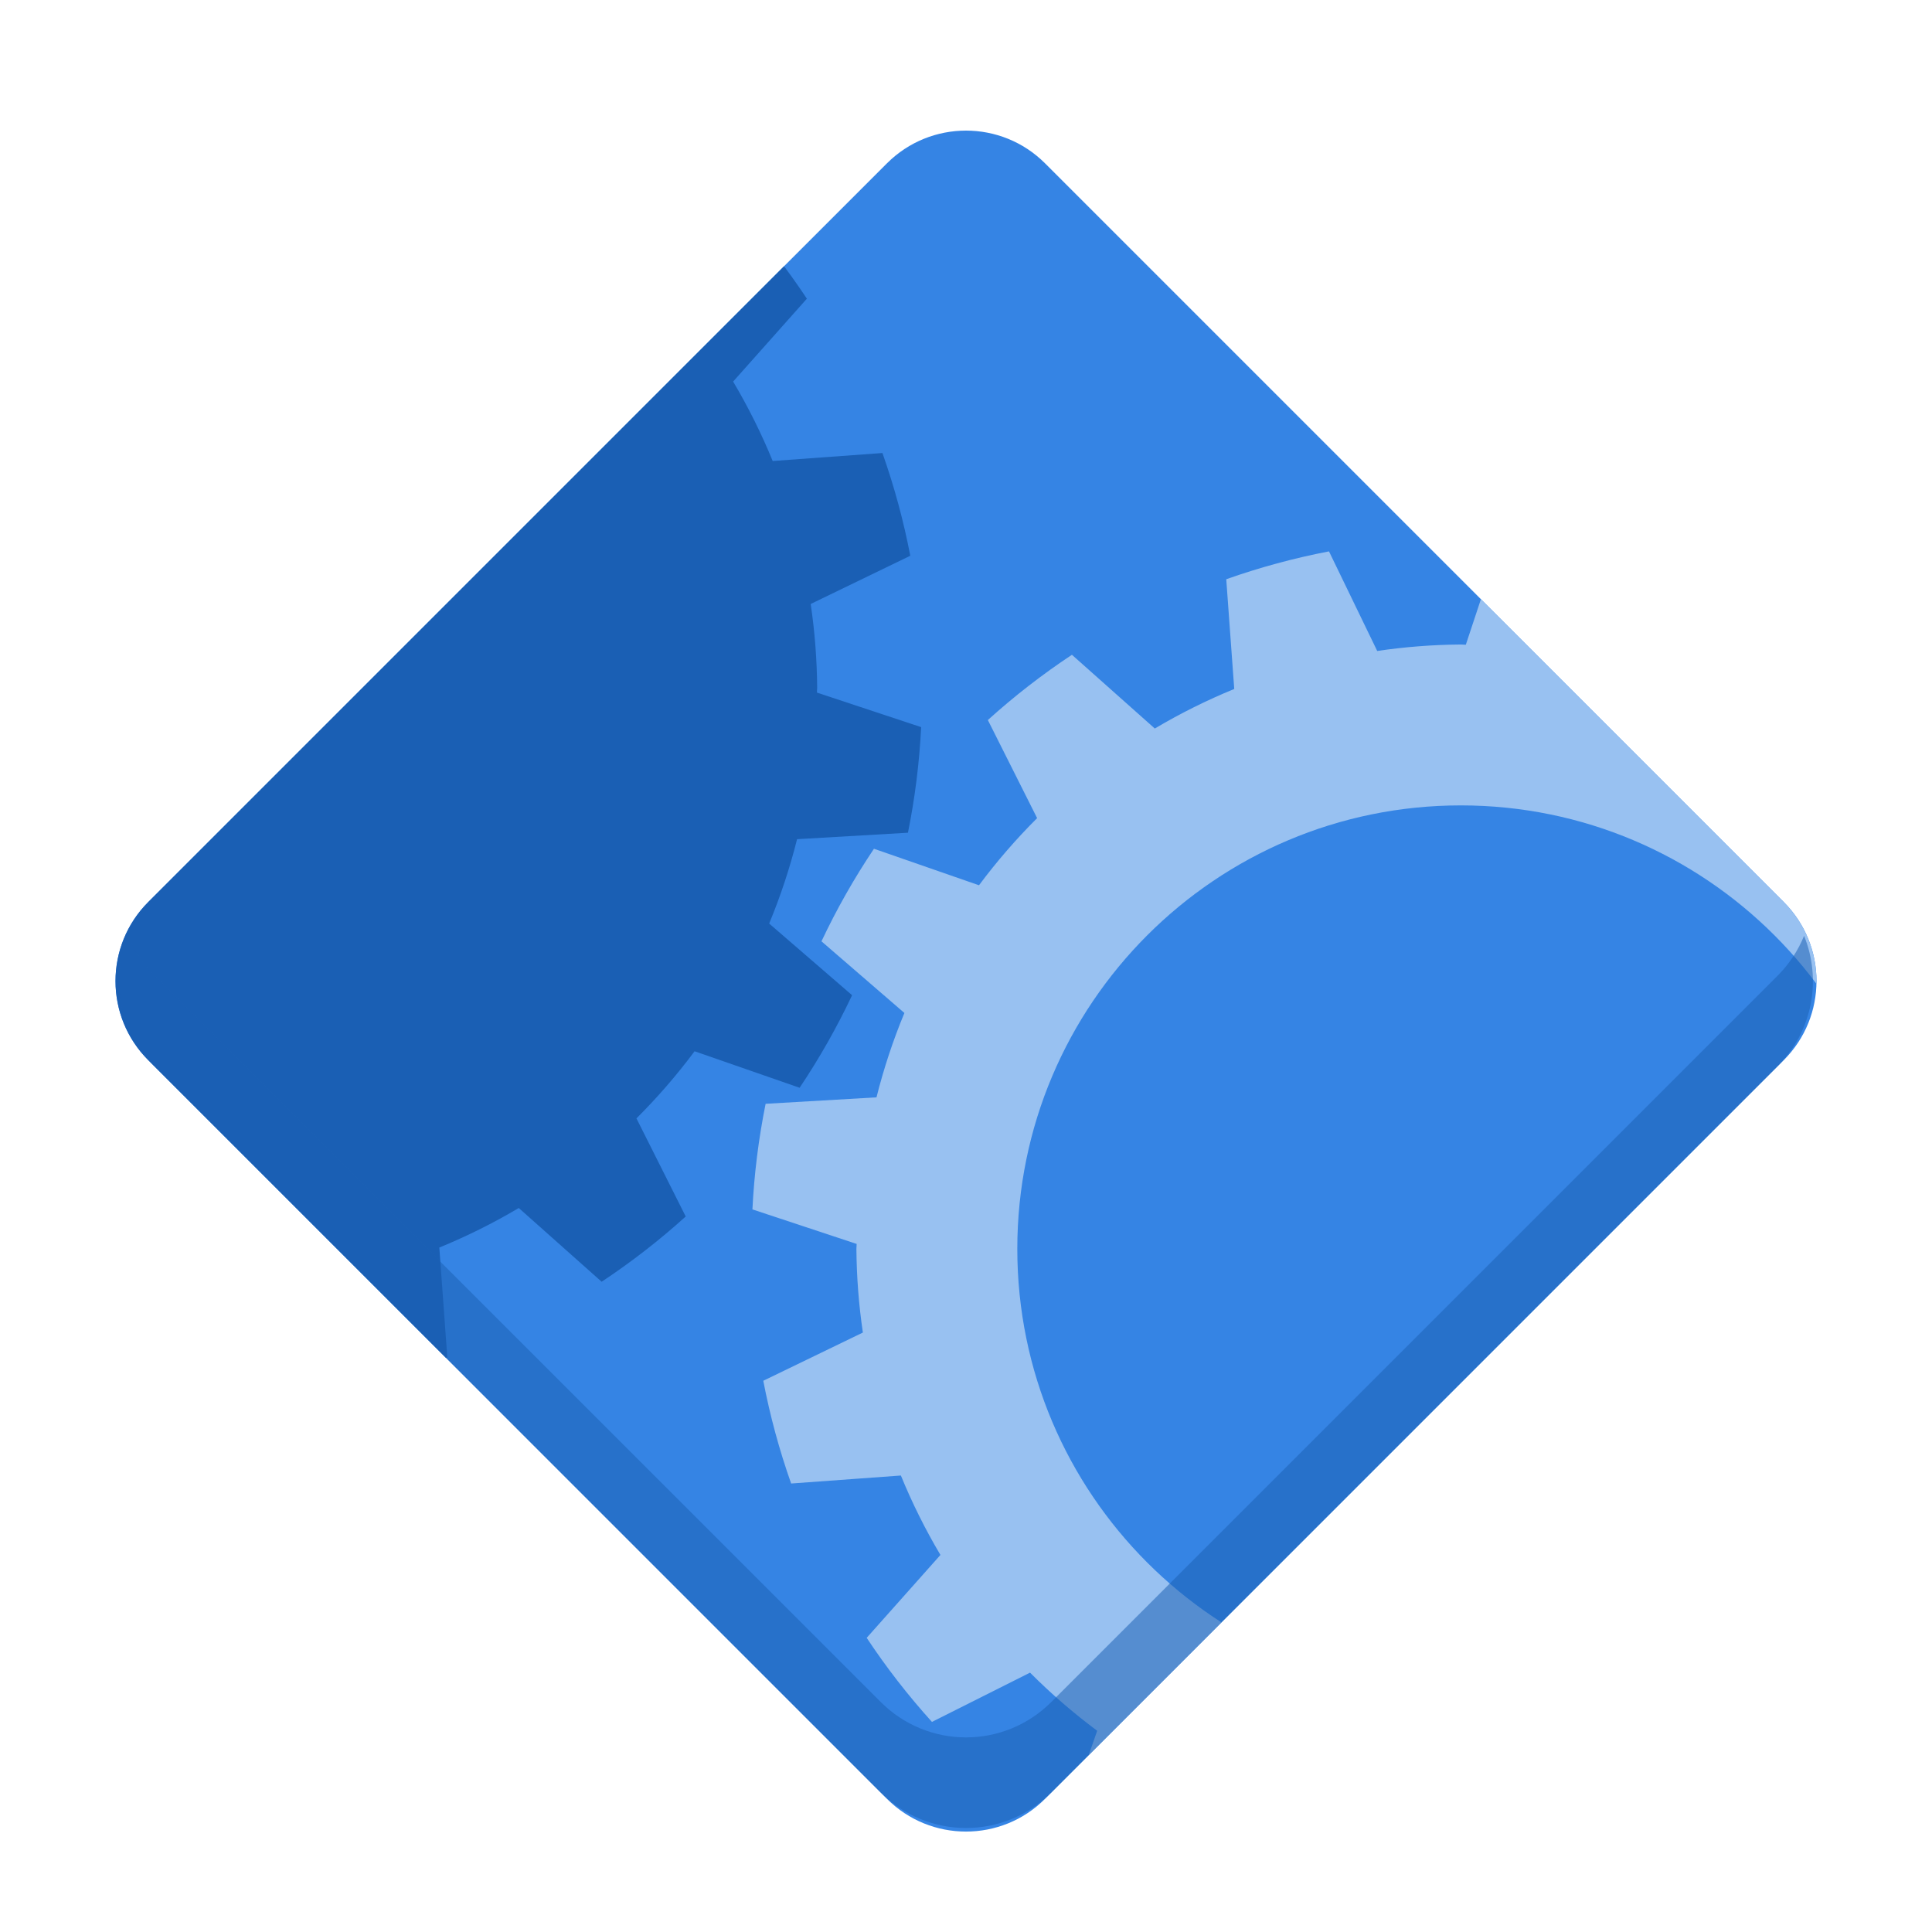
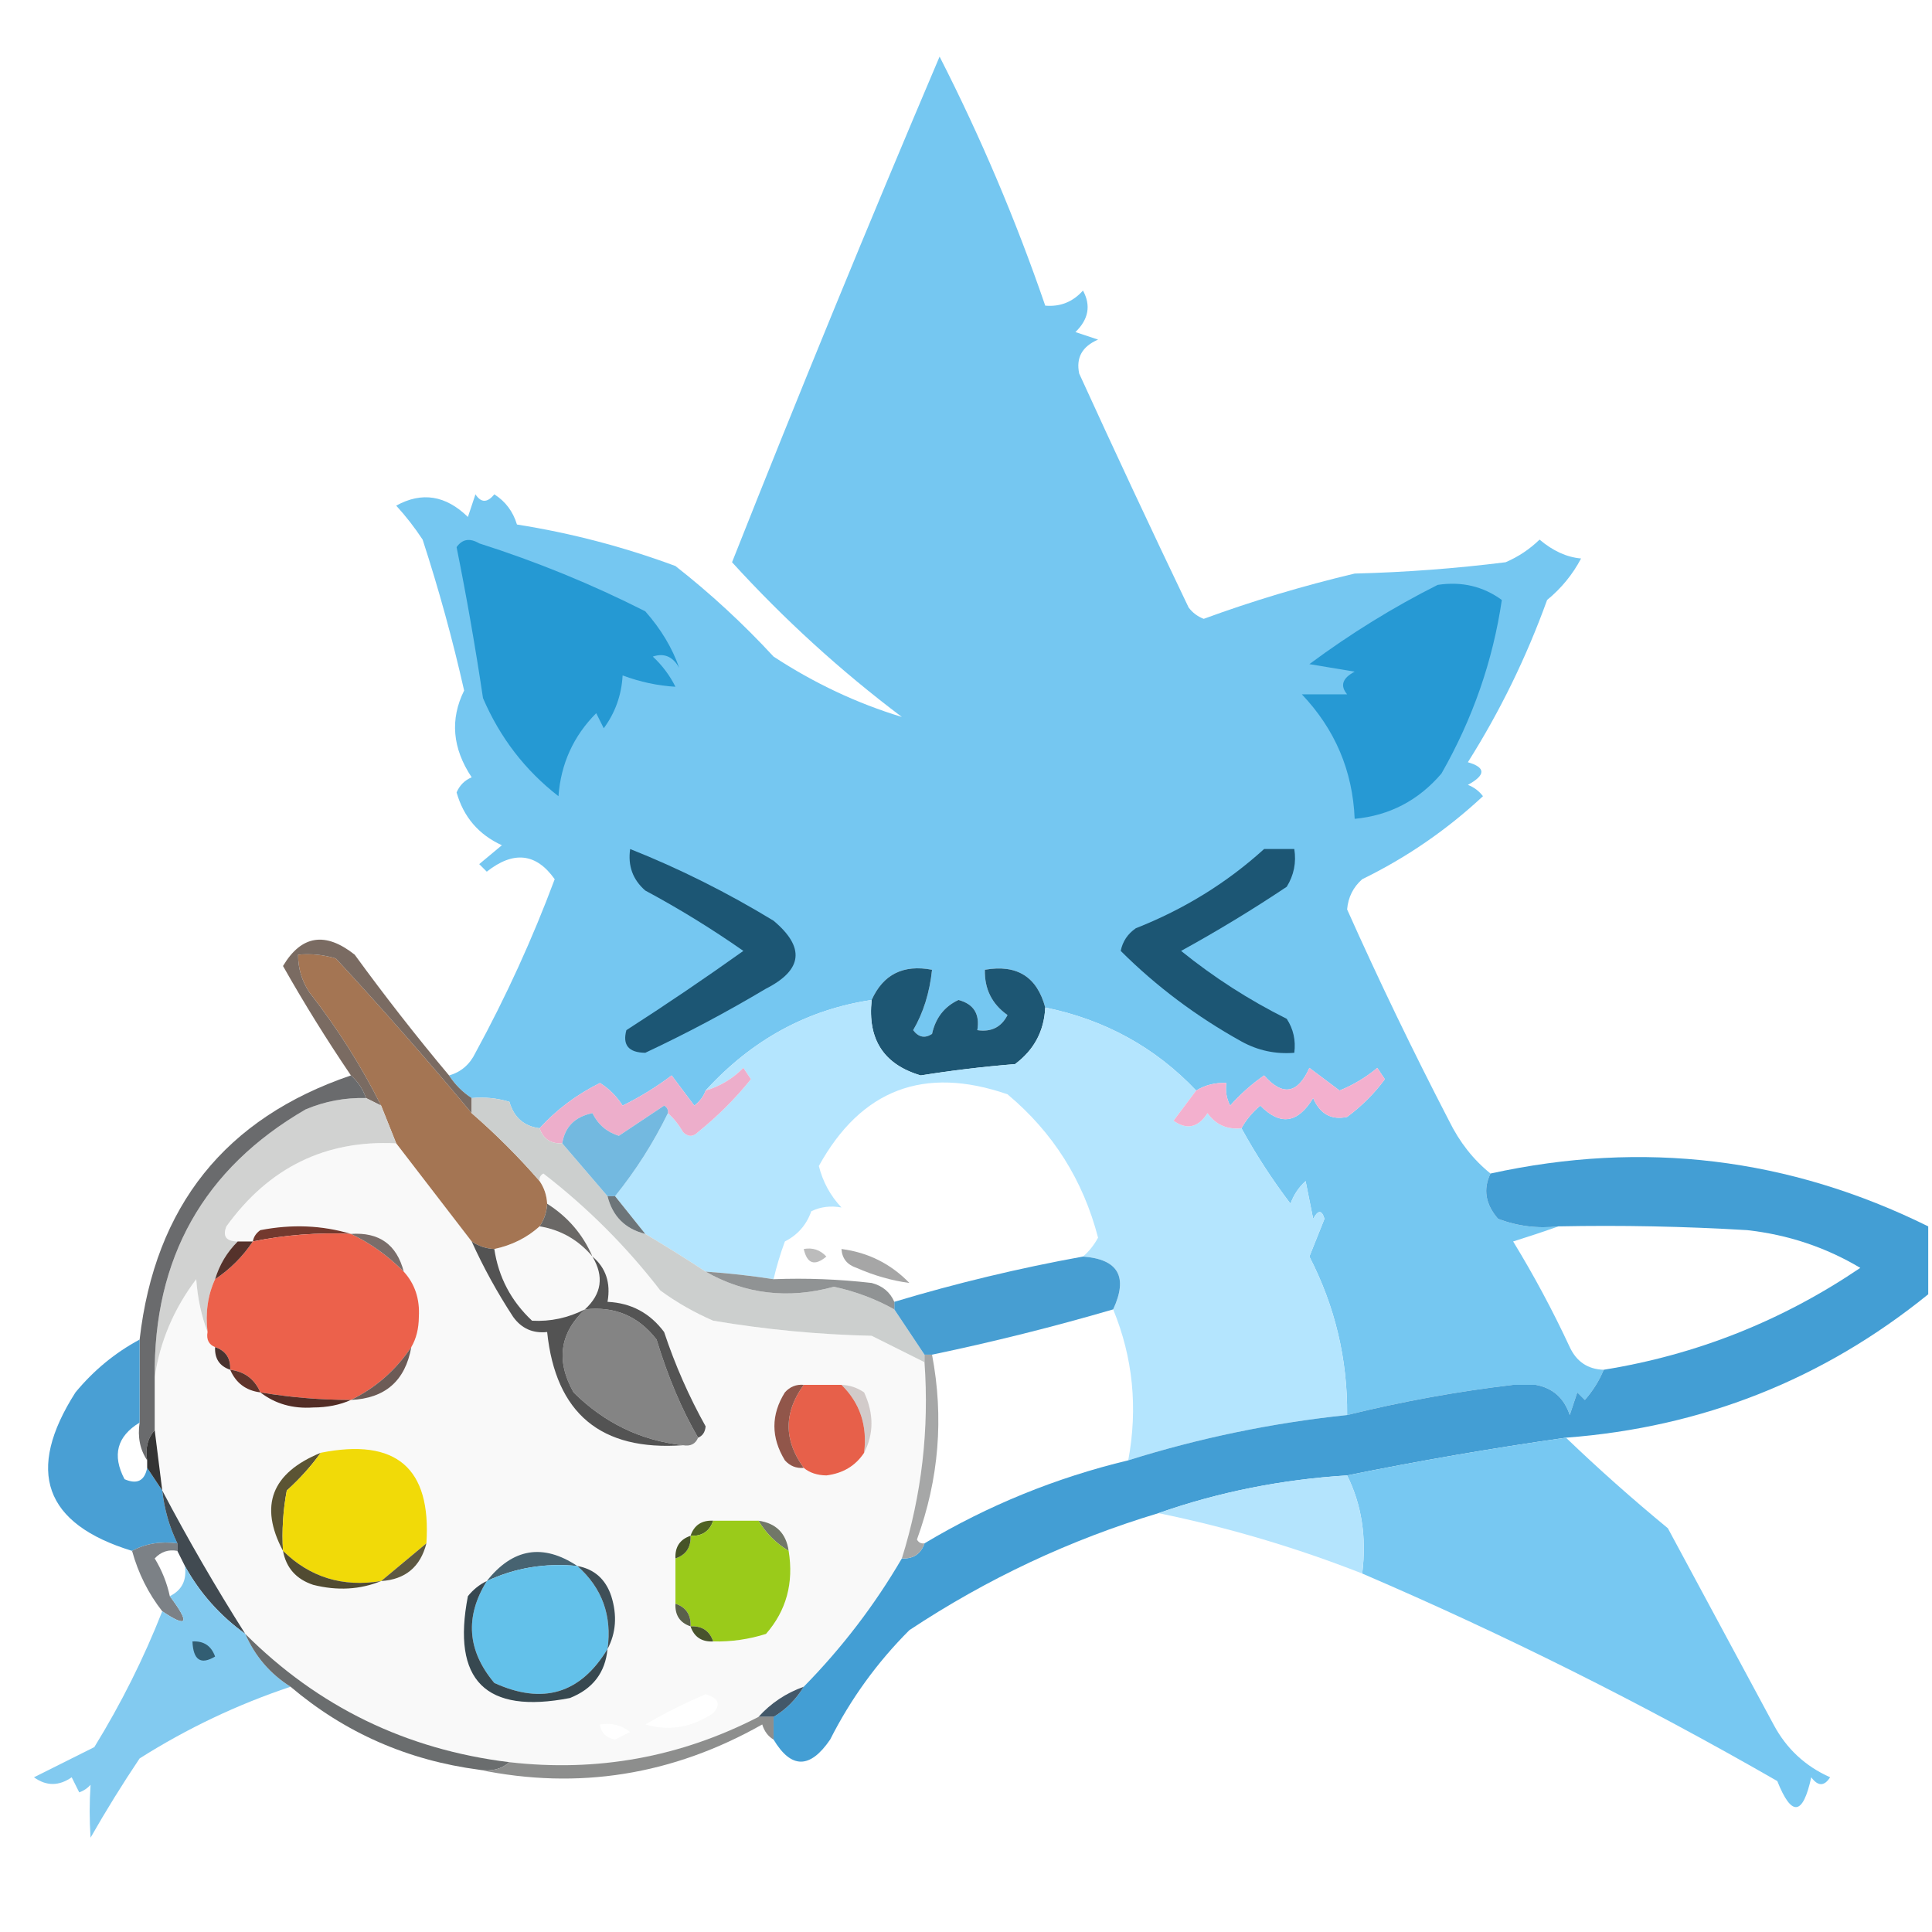
- <svg xmlns="http://www.w3.org/2000/svg" width="33.75mm" height="33.75mm" viewBox="0 0 33.75 33.75" version="1.1" id="svg974">
-   <defs id="defs968">
-     <clipPath clipPathUnits="userSpaceOnUse" id="clipPath18689">
-       <rect clip-path="none" transform="rotate(45)" ry="32" rx="32" y="123.999" x="486.037" height="362.943" width="362.943" id="rect18691" style="display:inline;opacity:1;vector-effect:none;fill:#4a86cf;fill-opacity:1;stroke:none;stroke-width:26.067;stroke-linecap:butt;stroke-linejoin:miter;stroke-miterlimit:4;stroke-dasharray:none;stroke-dashoffset:0;stroke-opacity:1;marker:none;marker-start:none;marker-mid:none;marker-end:none;paint-order:normal;enable-background:new" />
-     </clipPath>
-     <clipPath clipPathUnits="userSpaceOnUse" id="clipPath18689-3">
-       <rect clip-path="none" transform="rotate(45)" ry="32" rx="32" y="123.999" x="486.037" height="362.943" width="362.943" id="rect18691-6" style="display:inline;opacity:1;vector-effect:none;fill:#4a86cf;fill-opacity:1;stroke:none;stroke-width:26.067;stroke-linecap:butt;stroke-linejoin:miter;stroke-miterlimit:4;stroke-dasharray:none;stroke-dashoffset:0;stroke-opacity:1;marker:none;marker-start:none;marker-mid:none;marker-end:none;paint-order:normal;enable-background:new" />
-     </clipPath>
-   </defs>
-   <g id="layer1" transform="translate(-61.81982,-103.944)">
-     <g transform="matrix(0.2636723,0,0,0.2636723,61.81982,-529.397)" style="display:inline;stroke-width:0.25;enable-background:new" id="g1836">
-       <g transform="matrix(0.25,0,0,0.25,0,2295)" id="g18818" style="stroke-width:0.25">
-         <g style="stroke-width:0.27" transform="matrix(0.9260519,0,0,0.9260519,18.93073,50.87633)" id="g18590">
-           <g style="stroke-width:0.27" id="g18681" clip-path="url(#clipPath18689-3)">
-             <rect style="opacity:1;vector-effect:none;fill:#3584e4;fill-opacity:1;stroke:none;stroke-width:8.221;stroke-linecap:butt;stroke-linejoin:miter;stroke-miterlimit:4;stroke-dasharray:none;stroke-dashoffset:0;stroke-opacity:1;marker:none;marker-start:none;marker-mid:none;marker-end:none;paint-order:normal" id="rect18571" width="424" height="424" x="458.337" y="90.642" rx="10.092" ry="10.092" transform="matrix(0.6052817,0.6052817,-0.6052817,0.6052817,33.44063,99.07363)" clip-path="none" />
-             <circle style="opacity:1;vector-effect:none;fill:#f66151;fill-opacity:1;stroke:none;stroke-width:7.037;stroke-linecap:butt;stroke-linejoin:miter;stroke-miterlimit:4;stroke-dasharray:none;stroke-dashoffset:0;stroke-opacity:1;marker:none;marker-start:none;marker-mid:none;marker-end:none;paint-order:normal" id="path18706" cx="0" cy="0" r="0" transform="translate(0,-212)" />
-             <circle style="opacity:1;vector-effect:none;fill:#f66151;fill-opacity:1;stroke:none;stroke-width:7.037;stroke-linecap:butt;stroke-linejoin:miter;stroke-miterlimit:4;stroke-dasharray:none;stroke-dashoffset:0;stroke-opacity:1;marker:none;marker-start:none;marker-mid:none;marker-end:none;paint-order:normal" id="path18708" cx="0" cy="0" r="0" transform="translate(0,-212)" />
-             <path style="display:inline;opacity:1;vector-effect:none;fill:#98c1f1;fill-opacity:1;stroke:none;stroke-width:7.037;stroke-linecap:butt;stroke-linejoin:miter;stroke-miterlimit:4;stroke-dasharray:none;stroke-dashoffset:0;stroke-opacity:1;marker:none;marker-start:none;marker-mid:none;marker-end:none;paint-order:normal;enable-background:new" d="m 408.92,561.918 -9.886,29.829 a 172.971,172.971 0 0 0 -1.427,-0.071 172.971,172.971 0 0 0 -23.929,1.852 l -13.801,-28.501 a 203.293,203.293 0 0 0 -29.401,7.972 l 2.286,31.405 a 172.971,172.971 0 0 0 -22.732,11.319 l -23.718,-21.103 a 203.293,203.293 0 0 0 -24.059,18.674 l 14.099,28.073 a 172.971,172.971 0 0 0 -16.636,19.211 l -30.058,-10.448 a 203.293,203.293 0 0 0 -15.017,26.488 l 23.73,20.507 a 172.971,172.971 0 0 0 -7.985,24.143 l -31.73,1.849 a 203.293,203.293 0 0 0 -3.778,30.217 l 29.829,9.886 a 172.971,172.971 0 0 0 -0.071,1.427 172.971,172.971 0 0 0 1.852,23.929 l -28.501,13.801 a 203.293,203.293 0 0 0 7.972,29.401 l 31.405,-2.286 a 172.971,172.971 0 0 0 11.319,22.732 l -21.103,23.718 a 203.293,203.293 0 0 0 18.674,24.059 l 28.073,-14.099 a 172.971,172.971 0 0 0 19.211,16.636 l -10.448,30.058 a 203.293,203.293 0 0 0 26.488,15.017 l 20.507,-23.73 a 172.971,172.971 0 0 0 24.143,7.985 l 1.849,31.73 a 203.293,203.293 0 0 0 30.217,3.778 l 9.886,-29.829 a 172.971,172.971 0 0 0 1.427,0.071 172.971,172.971 0 0 0 23.929,-1.852 l 13.801,28.501 a 203.293,203.293 0 0 0 29.401,-7.972 l -2.286,-31.405 a 172.971,172.971 0 0 0 22.732,-11.319 l 23.718,21.103 A 203.293,203.293 0 0 0 532.96,916 l -14.099,-28.073 a 172.971,172.971 0 0 0 16.636,-19.211 l 30.058,10.448 a 203.293,203.293 0 0 0 15.017,-26.488 l -23.73,-20.507 a 172.971,172.971 0 0 0 7.985,-24.143 l 31.73,-1.849 a 203.293,203.293 0 0 0 3.778,-30.217 l -29.829,-9.886 a 172.971,172.971 0 0 0 0.071,-1.427 172.971,172.971 0 0 0 -1.852,-23.929 l 28.501,-13.801 a 203.293,203.293 0 0 0 -7.972,-29.401 l -31.405,2.286 a 172.971,172.971 0 0 0 -11.319,-22.732 l 21.103,-23.718 a 203.293,203.293 0 0 0 -18.674,-24.059 l -28.073,14.099 a 172.971,172.971 0 0 0 -19.211,-16.636 l 10.448,-30.058 A 203.293,203.293 0 0 0 485.636,581.681 l -20.507,23.73 a 172.971,172.971 0 0 0 -24.143,-7.985 l -1.849,-31.73 a 203.293,203.293 0 0 0 -30.217,-3.778 z M 397.607,637.722 A 126.926,126.926 0 0 1 524.532,764.647 126.926,126.926 0 0 1 397.607,891.572 126.926,126.926 0 0 1 270.682,764.647 126.926,126.926 0 0 1 397.607,637.722 Z" id="path18717-4" />
-             <path id="path18758" d="m 51.748,401.284 -9.886,29.829 c -0.476,-0.026 -0.951,-0.05 -1.427,-0.071 -8.01,0.062 -16.005,0.681 -23.929,1.852 L 2.706,404.392 c -9.986,1.918 -19.814,4.583 -29.401,7.972 l 2.286,31.405 c -7.844,3.211 -15.442,6.994 -22.732,11.319 l -23.718,-21.103 c -8.475,5.614 -16.518,11.857 -24.059,18.674 l 14.099,28.073 c -6.009,5.987 -11.569,12.408 -16.636,19.211 l -30.058,-10.448 c -5.661,8.442 -10.68,17.296 -15.017,26.488 l 23.73,20.507 c -3.25,7.841 -5.919,15.91 -7.985,24.143 l -31.73,1.849 c -2.013,9.964 -3.276,20.064 -3.778,30.217 l 29.829,9.886 c -0.026,0.476 -0.05,0.951 -0.071,1.427 0.062,8.01 0.681,16.005 1.852,23.929 l -28.501,13.801 c 1.918,9.986 4.583,19.814 7.972,29.401 l 31.405,-2.286 c 3.211,7.844 6.994,15.442 11.319,22.732 l -21.103,23.718 c 5.614,8.475 11.857,16.518 18.674,24.059 l 28.073,-14.099 c 5.987,6.009 12.408,11.569 19.211,16.636 l -10.448,30.058 c 8.442,5.661 17.296,10.68 26.488,15.017 l 20.507,-23.73 c 7.841,3.25 15.91,5.919 24.143,7.985 l 1.849,31.73 c 9.964,2.013 20.064,3.276 30.217,3.778 l 9.886,-29.829 c 0.476,0.026 0.951,0.05 1.427,0.071 8.01,-0.062 16.005,-0.681 23.929,-1.852 l 13.801,28.501 c 9.986,-1.918 19.814,-4.583 29.401,-7.972 l -2.286,-31.405 c 7.844,-3.211 15.442,-6.994 22.732,-11.319 l 23.718,21.103 c 8.475,-5.614 16.518,-11.857 24.059,-18.674 l -14.099,-28.073 c 6.009,-5.987 11.569,-12.408 16.636,-19.211 l 30.058,10.448 c 5.661,-8.442 10.68,-17.296 15.017,-26.488 l -23.73,-20.507 c 3.25,-7.841 5.919,-15.91 7.985,-24.143 l 31.73,-1.849 c 2.013,-9.964 3.276,-20.064 3.778,-30.217 l -29.829,-9.886 c 0.026,-0.476 0.05,-0.951 0.071,-1.427 -0.062,-8.01 -0.681,-16.005 -1.852,-23.929 l 28.501,-13.801 c -1.918,-9.986 -4.583,-19.814 -7.972,-29.401 l -31.405,2.286 c -3.211,-7.844 -6.994,-15.442 -11.319,-22.732 l 21.103,-23.718 c -5.614,-8.475 -11.857,-16.518 -18.674,-24.059 l -28.073,14.099 c -5.987,-6.009 -12.408,-11.569 -19.211,-16.636 l 10.448,-30.058 c -8.442,-5.661 -17.296,-10.68 -26.488,-15.017 l -20.507,23.73 c -7.841,-3.25 -15.91,-5.919 -24.143,-7.985 l -1.849,-31.73 c -9.964,-2.013 -20.064,-3.276 -30.217,-3.778 z" style="display:inline;opacity:1;vector-effect:none;fill:#1a5fb4;fill-opacity:1;stroke:none;stroke-width:7.037;stroke-linecap:butt;stroke-linejoin:miter;stroke-miterlimit:4;stroke-dasharray:none;stroke-dashoffset:0;stroke-opacity:1;marker:none;marker-start:none;marker-mid:none;marker-end:none;paint-order:normal;enable-background:new" />
-           </g>
-         </g>
-         <path style="display:inline;opacity:0.534;vector-effect:none;fill:#1a5fb4;fill-opacity:1;stroke:none;stroke-width:1.629;stroke-linecap:butt;stroke-linejoin:miter;stroke-miterlimit:4;stroke-dasharray:none;stroke-dashoffset:0;stroke-opacity:1;marker:none;marker-start:none;marker-mid:none;marker-end:none;paint-order:normal;enable-background:new" clip-path="none" d="m 8.477,2676 c -1.171,2.887 -0.583,6.308 1.766,8.656 l 48.102,48.102 c 3.134,3.134 8.179,3.134 11.312,0 l 48.102,-48.102 c 2.348,-2.348 2.937,-5.77 1.766,-8.656 -0.392,0.966 -0.98,1.871 -1.766,2.656 l -48.102,48.102 c -3.134,3.134 -8.179,3.134 -11.312,0 L 10.242,2678.656 C 9.457,2677.871 8.868,2676.965 8.477,2676 Z" transform="matrix(4,0,0,4,0,-10028)" id="rect18571-6" />
-       </g>
-       <rect y="2402" x="-1.5000001e-06" height="128" width="128" id="rect9125-7-2" style="display:inline;opacity:1;vector-effect:none;fill:none;fill-opacity:1;stroke:none;stroke-width:1.25;stroke-linecap:butt;stroke-linejoin:miter;stroke-miterlimit:4;stroke-dasharray:none;stroke-dashoffset:0;stroke-opacity:1;marker:none;marker-start:none;marker-mid:none;marker-end:none;paint-order:normal;enable-background:new" />
-     </g>
+ <svg xmlns="http://www.w3.org/2000/svg" version="1.1" width="256px" height="256px" style="shape-rendering:geometricPrecision; text-rendering:geometricPrecision; image-rendering:optimizeQuality; fill-rule:evenodd; clip-rule:evenodd">
+   <g>
+     <path style="opacity:1" fill="#75c7f1" d="M 197.5,155.5 C 196.493,157.57 196.826,159.57 198.5,161.5C 201.086,162.48 203.753,162.813 206.5,162.5C 204.631,163.165 202.631,163.831 200.5,164.5C 203.254,169.008 205.754,173.674 208,178.5C 208.908,180.439 210.408,181.439 212.5,181.5C 211.918,182.931 211.085,184.264 210,185.5C 209.667,185.167 209.333,184.833 209,184.5C 208.667,185.5 208.333,186.5 208,187.5C 207.252,185.249 205.752,183.916 203.5,183.5C 198.599,180.413 193.266,178.08 187.5,176.5C 186.304,176.846 186.304,177.346 187.5,178C 191.39,180.947 195.723,182.78 200.5,183.5C 193.181,184.359 185.848,185.692 178.5,187.5C 178.565,180.095 176.899,173.095 173.5,166.5C 174.167,164.833 174.833,163.167 175.5,161.5C 175.154,160.304 174.654,160.304 174,161.5C 173.667,159.833 173.333,158.167 173,156.5C 172.085,157.328 171.419,158.328 171,159.5C 168.574,156.309 166.407,152.975 164.5,149.5C 165.122,148.373 165.955,147.373 167,146.5C 169.632,149.192 171.966,148.859 174,145.5C 174.906,147.612 176.406,148.445 178.5,148C 180.466,146.54 182.132,144.873 183.5,143C 183.167,142.5 182.833,142 182.5,141.5C 180.999,142.752 179.332,143.752 177.5,144.5C 176.167,143.5 174.833,142.5 173.5,141.5C 171.952,144.951 169.952,145.284 167.5,142.5C 165.851,143.648 164.351,144.981 163,146.5C 162.517,145.552 162.351,144.552 162.5,143.5C 161.041,143.433 159.708,143.766 158.5,144.5C 153.064,138.778 146.397,135.112 138.5,133.5C 137.413,129.427 134.746,127.761 130.5,128.5C 130.441,131.049 131.441,133.049 133.5,134.5C 132.68,136.111 131.346,136.778 129.5,136.5C 129.853,134.365 129.02,133.032 127,132.5C 125.133,133.377 123.966,134.877 123.5,137C 122.551,137.617 121.718,137.451 121,136.5C 122.349,134.195 123.182,131.529 123.5,128.5C 119.693,127.774 117.026,129.107 115.5,132.5C 106.964,133.777 99.631,137.777 93.5,144.5C 93.217,145.289 92.717,145.956 92,146.5C 91,145.167 90,143.833 89,142.5C 86.966,144.032 84.799,145.365 82.5,146.5C 81.719,145.263 80.719,144.263 79.5,143.5C 76.407,145.034 73.74,147.034 71.5,149.5C 69.436,149.238 68.103,148.071 67.5,146C 65.866,145.506 64.199,145.34 62.5,145.5C 61.306,144.728 60.306,143.728 59.5,142.5C 61.074,142.063 62.241,141.063 63,139.5C 67.053,132.062 70.553,124.395 73.5,116.5C 71.048,113.037 68.048,112.704 64.5,115.5C 64.167,115.167 63.833,114.833 63.5,114.5C 64.5,113.667 65.5,112.833 66.5,112C 63.422,110.589 61.422,108.256 60.5,105C 60.905,104.055 61.572,103.388 62.5,103C 59.942,99.151 59.609,95.318 61.5,91.5C 59.982,84.763 58.149,78.097 56,71.5C 54.954,69.909 53.788,68.409 52.5,67C 55.887,65.127 59.053,65.627 62,68.5C 62.333,67.5 62.667,66.5 63,65.5C 63.741,66.641 64.575,66.641 65.5,65.5C 66.974,66.436 67.974,67.77 68.5,69.5C 75.68,70.636 82.68,72.469 89.5,75C 94.134,78.632 98.467,82.632 102.5,87C 107.887,90.53 113.554,93.197 119.5,95C 111.401,88.905 103.901,82.072 97,74.5C 105.844,52.161 115.01,29.827 124.5,7.5C 129.947,18.175 134.613,29.175 138.5,40.5C 140.492,40.672 142.158,40.005 143.5,38.5C 144.578,40.475 144.245,42.308 142.5,44C 143.5,44.333 144.5,44.667 145.5,45C 143.388,45.906 142.555,47.406 143,49.5C 147.737,59.876 152.57,70.209 157.5,80.5C 158.025,81.192 158.692,81.692 159.5,82C 165.931,79.638 172.598,77.638 179.5,76C 186.191,75.831 192.858,75.331 199.5,74.5C 201.193,73.772 202.693,72.772 204,71.5C 205.778,73.007 207.611,73.84 209.5,74C 208.392,76.112 206.892,77.946 205,79.5C 202.252,87.101 198.752,94.268 194.5,101C 196.891,101.691 196.891,102.691 194.5,104C 195.308,104.308 195.975,104.808 196.5,105.5C 191.695,109.977 186.362,113.644 180.5,116.5C 179.304,117.559 178.637,118.893 178.5,120.5C 182.709,129.919 187.209,139.253 192,148.5C 193.391,151.336 195.224,153.669 197.5,155.5 Z M 203.5,183.5 C 202.5,183.5 201.5,183.5 200.5,183.5C 195.723,182.78 191.39,180.947 187.5,178C 186.304,177.346 186.304,176.846 187.5,176.5C 193.266,178.08 198.599,180.413 203.5,183.5 Z" />
+   </g>
+   <g>
+     <path style="opacity:1" fill="#2599d3" d="M 60.5,72.5 C 61.251,71.427 62.251,71.26 63.5,72C 71.109,74.423 78.442,77.423 85.5,81C 87.58,83.354 89.08,85.854 90,88.5C 89.163,86.993 87.996,86.493 86.5,87C 87.743,88.154 88.743,89.488 89.5,91C 87.149,90.86 84.816,90.36 82.5,89.5C 82.357,92.097 81.523,94.431 80,96.5C 79.667,95.833 79.333,95.167 79,94.5C 75.983,97.535 74.317,101.201 74,105.5C 69.58,102.071 66.247,97.737 64,92.5C 62.981,85.683 61.815,79.016 60.5,72.5 Z" />
+   </g>
+   <g>
+     <path style="opacity:1" fill="#2699d4" d="M 190.5,77.5 C 193.685,77.02 196.519,77.686 199,79.5C 197.808,87.578 195.141,95.245 191,102.5C 187.946,106.067 184.113,108.067 179.5,108.5C 179.24,102.143 176.906,96.643 172.5,92C 174.5,92 176.5,92 178.5,92C 177.542,90.853 177.875,89.853 179.5,89C 177.5,88.667 175.5,88.333 173.5,88C 178.972,83.943 184.639,80.443 190.5,77.5 Z" />
+   </g>
+   <g>
+     <path style="opacity:1" fill="#1c5674" d="M 83.5,112.5 C 90.001,115.084 96.334,118.25 102.5,122C 106.701,125.523 106.368,128.523 101.5,131C 96.288,134.105 90.955,136.939 85.5,139.5C 83.296,139.473 82.462,138.473 83,136.5C 88.253,133.124 93.42,129.624 98.5,126C 94.334,123.083 90.001,120.416 85.5,118C 83.845,116.556 83.178,114.722 83.5,112.5 Z" />
+   </g>
+   <g>
+     <path style="opacity:1" fill="#1c5674" d="M 167.5,112.5 C 168.833,112.5 170.167,112.5 171.5,112.5C 171.785,114.288 171.452,115.955 170.5,117.5C 165.965,120.532 161.298,123.365 156.5,126C 160.827,129.499 165.494,132.499 170.5,135C 171.38,136.356 171.714,137.856 171.5,139.5C 169.011,139.702 166.677,139.202 164.5,138C 158.542,134.692 153.209,130.692 148.5,126C 148.759,124.739 149.426,123.739 150.5,123C 156.901,120.477 162.568,116.977 167.5,112.5 Z" />
+   </g>
+   <g>
+     <path style="opacity:1" fill="#a47553" d="M 62.5,147.5 C 65.728,150.306 68.728,153.306 71.5,156.5C 72.11,157.391 72.443,158.391 72.5,159.5C 72.443,160.609 72.11,161.609 71.5,162.5C 69.819,164.008 67.819,165.008 65.5,165.5C 64.391,165.443 63.391,165.11 62.5,164.5C 59.167,160.167 55.833,155.833 52.5,151.5C 51.833,149.833 51.167,148.167 50.5,146.5C 47.855,141.218 44.688,136.218 41,131.5C 39.991,129.975 39.491,128.308 39.5,126.5C 41.199,126.34 42.866,126.506 44.5,127C 50.716,133.711 56.716,140.545 62.5,147.5 Z" />
+   </g>
+   <g>
+     <path style="opacity:1" fill="#7a6b62" d="M 59.5,142.5 C 60.306,143.728 61.306,144.728 62.5,145.5C 62.5,146.167 62.5,146.833 62.5,147.5C 56.716,140.545 50.716,133.711 44.5,127C 42.866,126.506 41.199,126.34 39.5,126.5C 39.491,128.308 39.991,129.975 41,131.5C 44.688,136.218 47.855,141.218 50.5,146.5C 49.833,146.167 49.167,145.833 48.5,145.5C 48.068,144.29 47.401,143.29 46.5,142.5C 43.313,137.807 40.313,132.973 37.5,128C 39.935,123.916 43.102,123.416 47,126.5C 51,131.995 55.166,137.329 59.5,142.5 Z" />
+   </g>
+   <g>
+     <path style="opacity:1" fill="#1d5673" d="M 138.5,133.5 C 138.358,136.617 137.024,139.117 134.5,141C 130.311,141.336 126.144,141.836 122,142.5C 117.103,141.057 114.936,137.724 115.5,132.5C 117.026,129.107 119.693,127.774 123.5,128.5C 123.182,131.529 122.349,134.195 121,136.5C 121.718,137.451 122.551,137.617 123.5,137C 123.966,134.877 125.133,133.377 127,132.5C 129.02,133.032 129.853,134.365 129.5,136.5C 131.346,136.778 132.68,136.111 133.5,134.5C 131.441,133.049 130.441,131.049 130.5,128.5C 134.746,127.761 137.413,129.427 138.5,133.5 Z" />
+   </g>
+   <g>
+     <path style="opacity:1" fill="#b4e5fe" d="M 115.5,132.5 C 114.936,137.724 117.103,141.057 122,142.5C 126.144,141.836 130.311,141.336 134.5,141C 137.024,139.117 138.358,136.617 138.5,133.5C 146.397,135.112 153.064,138.778 158.5,144.5C 157.524,145.815 156.524,147.148 155.5,148.5C 157.259,149.754 158.759,149.421 160,147.5C 161.11,149.037 162.61,149.703 164.5,149.5C 166.407,152.975 168.574,156.309 171,159.5C 171.419,158.328 172.085,157.328 173,156.5C 173.333,158.167 173.667,159.833 174,161.5C 174.654,160.304 175.154,160.304 175.5,161.5C 174.833,163.167 174.167,164.833 173.5,166.5C 176.899,173.095 178.565,180.095 178.5,187.5C 168.606,188.537 158.94,190.537 149.5,193.5C 150.79,186.551 150.123,179.884 147.5,173.5C 149.509,169.18 148.176,166.847 143.5,166.5C 144.278,165.844 144.944,165.011 145.5,164C 143.518,156.365 139.518,150.032 133.5,145C 122.445,141.183 114.112,144.35 108.5,154.5C 109.034,156.614 110.034,158.448 111.5,160C 110.049,159.737 108.716,159.904 107.5,160.5C 106.863,162.303 105.697,163.636 104,164.5C 103.392,166.154 102.892,167.821 102.5,169.5C 99.518,169.037 96.518,168.704 93.5,168.5C 90.966,166.831 88.299,165.164 85.5,163.5C 84.167,161.833 82.833,160.167 81.5,158.5C 84.255,155.083 86.588,151.417 88.5,147.5C 89.267,148.172 89.934,149.005 90.5,150C 91.167,150.667 91.833,150.667 92.5,150C 95.132,147.873 97.466,145.54 99.5,143C 99.167,142.5 98.833,142 98.5,141.5C 97.06,142.952 95.394,143.952 93.5,144.5C 99.631,137.777 106.964,133.777 115.5,132.5 Z" />
+   </g>
+   <g>
+     <path style="opacity:1" fill="#edaecb" d="M 88.5,147.5 C 88.565,147.062 88.399,146.728 88,146.5C 85.99,147.848 83.99,149.182 82,150.5C 80.416,150.012 79.249,149.012 78.5,147.5C 76.192,147.965 74.858,149.299 74.5,151.5C 72.973,151.573 71.973,150.906 71.5,149.5C 73.74,147.034 76.407,145.034 79.5,143.5C 80.719,144.263 81.719,145.263 82.5,146.5C 84.799,145.365 86.966,144.032 89,142.5C 90,143.833 91,145.167 92,146.5C 92.717,145.956 93.217,145.289 93.5,144.5C 95.394,143.952 97.06,142.952 98.5,141.5C 98.833,142 99.167,142.5 99.5,143C 97.466,145.54 95.132,147.873 92.5,150C 91.833,150.667 91.167,150.667 90.5,150C 89.934,149.005 89.267,148.172 88.5,147.5 Z" />
+   </g>
+   <g>
+     <path style="opacity:1" fill="#f3b0ce" d="M 164.5,149.5 C 162.61,149.703 161.11,149.037 160,147.5C 158.759,149.421 157.259,149.754 155.5,148.5C 156.524,147.148 157.524,145.815 158.5,144.5C 159.708,143.766 161.041,143.433 162.5,143.5C 162.351,144.552 162.517,145.552 163,146.5C 164.351,144.981 165.851,143.648 167.5,142.5C 169.952,145.284 171.952,144.951 173.5,141.5C 174.833,142.5 176.167,143.5 177.5,144.5C 179.332,143.752 180.999,142.752 182.5,141.5C 182.833,142 183.167,142.5 183.5,143C 182.132,144.873 180.466,146.54 178.5,148C 176.406,148.445 174.906,147.612 174,145.5C 171.966,148.859 169.632,149.192 167,146.5C 165.955,147.373 165.122,148.373 164.5,149.5 Z" />
+   </g>
+   <g>
+     <path style="opacity:1" fill="#d1d2d1" d="M 48.5,145.5 C 49.167,145.833 49.833,146.167 50.5,146.5C 51.167,148.167 51.833,149.833 52.5,151.5C 43.141,151.026 35.641,154.693 30,162.5C 29.472,163.816 29.972,164.483 31.5,164.5C 30.075,165.922 29.075,167.589 28.5,169.5C 27.532,171.607 27.198,173.941 27.5,176.5C 26.686,174.369 26.186,172.036 26,169.5C 23.023,173.443 21.189,177.776 20.5,182.5C 20.325,166.671 26.992,154.838 40.5,147C 43.063,145.921 45.729,145.421 48.5,145.5 Z" />
+   </g>
+   <g>
+     <path style="opacity:1" fill="#cccfce" d="M 62.5,145.5 C 64.199,145.34 65.866,145.506 67.5,146C 68.103,148.071 69.436,149.238 71.5,149.5C 71.973,150.906 72.973,151.573 74.5,151.5C 76.529,153.858 78.529,156.192 80.5,158.5C 81.167,161.167 82.833,162.833 85.5,163.5C 88.299,165.164 90.966,166.831 93.5,168.5C 98.78,171.495 104.447,172.162 110.5,170.5C 113.345,171.114 116.012,172.114 118.5,173.5C 119.833,175.5 121.167,177.5 122.5,179.5C 122.5,179.833 122.5,180.167 122.5,180.5C 120.22,179.36 117.886,178.193 115.5,177C 108.437,176.84 101.437,176.173 94.5,175C 92.004,173.92 89.671,172.586 87.5,171C 83,165.167 77.833,160 72,155.5C 71.601,155.728 71.435,156.062 71.5,156.5C 68.728,153.306 65.728,150.306 62.5,147.5C 62.5,146.833 62.5,146.167 62.5,145.5 Z" />
+   </g>
+   <g>
+     <path style="opacity:1" fill="#73b9e0" d="M 88.5,147.5 C 86.588,151.417 84.255,155.083 81.5,158.5C 81.167,158.5 80.833,158.5 80.5,158.5C 78.529,156.192 76.529,153.858 74.5,151.5C 74.858,149.299 76.192,147.965 78.5,147.5C 79.249,149.012 80.416,150.012 82,150.5C 83.99,149.182 85.99,147.848 88,146.5C 88.399,146.728 88.565,147.062 88.5,147.5 Z" />
+   </g>
+   <g>
+     <path style="opacity:0.266" fill="#e7e9e7" d="M 52.5,151.5 C 55.833,155.833 59.167,160.167 62.5,164.5C 64.055,167.94 65.888,171.273 68,174.5C 69.11,176.037 70.61,176.703 72.5,176.5C 73.629,187.292 79.629,192.292 90.5,191.5C 91.492,191.672 92.158,191.338 92.5,190.5C 93.097,190.265 93.43,189.765 93.5,189C 91.286,185.034 89.453,180.867 88,176.5C 86.117,173.976 83.617,172.642 80.5,172.5C 80.947,169.99 80.28,167.99 78.5,166.5C 77.243,163.573 75.243,161.239 72.5,159.5C 72.443,158.391 72.11,157.391 71.5,156.5C 71.435,156.062 71.601,155.728 72,155.5C 77.833,160 83,165.167 87.5,171C 89.671,172.586 92.004,173.92 94.5,175C 101.437,176.173 108.437,176.84 115.5,177C 117.886,178.193 120.22,179.36 122.5,180.5C 123.136,189.396 122.136,198.063 119.5,206.5C 115.905,212.668 111.572,218.335 106.5,223.5C 104.147,224.34 102.147,225.674 100.5,227.5C 90.145,232.835 79.145,234.835 67.5,233.5C 53.827,231.83 42.16,226.163 32.5,216.5C 28.564,210.29 24.897,203.957 21.5,197.5C 21.167,194.833 20.833,192.167 20.5,189.5C 20.5,187.167 20.5,184.833 20.5,182.5C 21.189,177.776 23.023,173.443 26,169.5C 26.186,172.036 26.686,174.369 27.5,176.5C 27.328,177.492 27.662,178.158 28.5,178.5C 28.427,180.027 29.094,181.027 30.5,181.5C 31.262,183.262 32.596,184.262 34.5,184.5C 36.462,186.017 38.795,186.684 41.5,186.5C 43.369,186.493 45.036,186.16 46.5,185.5C 51.036,185.297 53.702,182.964 54.5,178.5C 55.156,177.378 55.489,176.045 55.5,174.5C 55.639,172.117 54.972,170.117 53.5,168.5C 52.57,164.907 50.237,163.241 46.5,163.5C 42.689,162.355 38.689,162.188 34.5,163C 33.944,163.383 33.611,163.883 33.5,164.5C 32.833,164.5 32.167,164.5 31.5,164.5C 29.972,164.483 29.472,163.816 30,162.5C 35.641,154.693 43.141,151.026 52.5,151.5 Z M 93.5,224.5 C 95.233,225.008 95.566,225.841 94.5,227C 91.626,228.919 88.626,229.419 85.5,228.5C 88.148,226.962 90.815,225.628 93.5,224.5 Z M 79.5,228.5 C 80.978,228.238 82.311,228.571 83.5,229.5C 82.833,229.833 82.167,230.167 81.5,230.5C 80.287,230.253 79.62,229.586 79.5,228.5 Z" />
+   </g>
+   <g>
+     <path style="opacity:1" fill="#6a6b6d" d="M 46.5,142.5 C 47.401,143.29 48.068,144.29 48.5,145.5C 45.729,145.421 43.063,145.921 40.5,147C 26.992,154.838 20.325,166.671 20.5,182.5C 20.5,184.833 20.5,187.167 20.5,189.5C 19.566,190.568 19.232,191.901 19.5,193.5C 18.549,192.081 18.215,190.415 18.5,188.5C 18.5,184.833 18.5,181.167 18.5,177.5C 20.529,159.822 29.862,148.155 46.5,142.5 Z" />
+   </g>
+   <g>
+     <path style="opacity:1" fill="#439ed4" d="M 255.5,162.5 C 255.5,165.5 255.5,168.5 255.5,171.5C 241.547,182.803 225.547,189.136 207.5,190.5C 197.695,191.898 188.029,193.565 178.5,195.5C 169.801,196.04 161.468,197.706 153.5,200.5C 141.785,204.023 130.785,209.189 120.5,216C 116.226,220.274 112.726,225.107 110,230.5C 107.337,234.403 104.837,234.403 102.5,230.5C 102.5,229.5 102.5,228.5 102.5,227.5C 104.139,226.527 105.473,225.194 106.5,223.5C 111.572,218.335 115.905,212.668 119.5,206.5C 121.027,206.573 122.027,205.906 122.5,204.5C 130.911,199.472 139.911,195.805 149.5,193.5C 158.94,190.537 168.606,188.537 178.5,187.5C 185.848,185.692 193.181,184.359 200.5,183.5C 201.5,183.5 202.5,183.5 203.5,183.5C 205.752,183.916 207.252,185.249 208,187.5C 208.333,186.5 208.667,185.5 209,184.5C 209.333,184.833 209.667,185.167 210,185.5C 211.085,184.264 211.918,182.931 212.5,181.5C 224.804,179.517 236.138,175.017 246.5,168C 241.902,165.264 236.902,163.597 231.5,163C 223.173,162.5 214.84,162.334 206.5,162.5C 203.753,162.813 201.086,162.48 198.5,161.5C 196.826,159.57 196.493,157.57 197.5,155.5C 217.727,151.058 237.06,153.391 255.5,162.5 Z" />
+   </g>
+   <g>
+     <path style="opacity:1" fill="#6d7579" d="M 80.5,158.5 C 80.833,158.5 81.167,158.5 81.5,158.5C 82.833,160.167 84.167,161.833 85.5,163.5C 82.833,162.833 81.167,161.167 80.5,158.5 Z" />
+   </g>
+   <g>
+     <path style="opacity:1" fill="#73392e" d="M 46.5,163.5 C 42.102,163.294 37.769,163.627 33.5,164.5C 33.611,163.883 33.944,163.383 34.5,163C 38.689,162.188 42.689,162.355 46.5,163.5 Z" />
+   </g>
+   <g>
+     <path style="opacity:1" fill="#6a6866" d="M 72.5,159.5 C 75.243,161.239 77.243,163.573 78.5,166.5C 76.637,164.295 74.303,162.961 71.5,162.5C 72.11,161.609 72.443,160.609 72.5,159.5 Z" />
+   </g>
+   <g>
+     <path style="opacity:1" fill="#ec614b" d="M 46.5,163.5 C 49.067,164.717 51.4,166.384 53.5,168.5C 54.972,170.117 55.639,172.117 55.5,174.5C 55.489,176.045 55.156,177.378 54.5,178.5C 52.427,181.576 49.761,183.91 46.5,185.5C 42.466,185.495 38.466,185.162 34.5,184.5C 33.738,182.738 32.404,181.738 30.5,181.5C 30.573,179.973 29.906,178.973 28.5,178.5C 27.662,178.158 27.328,177.492 27.5,176.5C 27.198,173.941 27.532,171.607 28.5,169.5C 30.5,168.167 32.167,166.5 33.5,164.5C 37.769,163.627 42.102,163.294 46.5,163.5 Z" />
+   </g>
+   <g>
+     <path style="opacity:0.267" fill="#e7e9e7" d="M 71.5,162.5 C 74.303,162.961 76.637,164.295 78.5,166.5C 80.064,169.132 79.73,171.465 77.5,173.5C 75.255,174.635 72.922,175.135 70.5,175C 67.722,172.397 66.056,169.23 65.5,165.5C 67.819,165.008 69.819,164.008 71.5,162.5 Z" />
+   </g>
+   <g>
+     <path style="opacity:1" fill="#7a6d6a" d="M 46.5,163.5 C 50.237,163.241 52.57,164.907 53.5,168.5C 51.4,166.384 49.067,164.717 46.5,163.5 Z" />
+   </g>
+   <g>
+     <path style="opacity:1" fill="#bcbcbc" d="M 106.5,165.5 C 107.675,165.281 108.675,165.614 109.5,166.5C 107.948,167.798 106.948,167.465 106.5,165.5 Z" />
+   </g>
+   <g>
+     <path style="opacity:1" fill="#479ed2" d="M 143.5,166.5 C 148.176,166.847 149.509,169.18 147.5,173.5C 139.6,175.808 131.6,177.808 123.5,179.5C 123.167,179.5 122.833,179.5 122.5,179.5C 121.167,177.5 119.833,175.5 118.5,173.5C 118.5,173.167 118.5,172.833 118.5,172.5C 126.7,170.034 135.033,168.034 143.5,166.5 Z" />
+   </g>
+   <g>
+     <path style="opacity:1" fill="#55322b" d="M 31.5,164.5 C 32.167,164.5 32.833,164.5 33.5,164.5C 32.167,166.5 30.5,168.167 28.5,169.5C 29.075,167.589 30.075,165.922 31.5,164.5 Z" />
+   </g>
+   <g>
+     <path style="opacity:1" fill="#a6a6a6" d="M 111.5,165.5 C 115.027,165.953 118.027,167.453 120.5,170C 118.177,169.694 115.844,169.028 113.5,168C 112.244,167.583 111.577,166.75 111.5,165.5 Z" />
+   </g>
+   <g>
+     <path style="opacity:1" fill="#909394" d="M 93.5,168.5 C 96.518,168.704 99.518,169.037 102.5,169.5C 106.846,169.334 111.179,169.501 115.5,170C 116.942,170.377 117.942,171.21 118.5,172.5C 118.5,172.833 118.5,173.167 118.5,173.5C 116.012,172.114 113.345,171.114 110.5,170.5C 104.447,172.162 98.78,171.495 93.5,168.5 Z" />
+   </g>
+   <g>
+     <path style="opacity:1" fill="#848484" d="M 77.5,173.5 C 81.426,173.047 84.592,174.38 87,177.5C 88.51,182.459 90.343,186.792 92.5,190.5C 92.158,191.338 91.492,191.672 90.5,191.5C 84.915,190.882 80.082,188.549 76,184.5C 73.653,180.337 74.153,176.671 77.5,173.5 Z" />
+   </g>
+   <g>
+     <path style="opacity:1" fill="#545454" d="M 78.5,166.5 C 80.28,167.99 80.947,169.99 80.5,172.5C 83.617,172.642 86.117,173.976 88,176.5C 89.453,180.867 91.286,185.034 93.5,189C 93.43,189.765 93.097,190.265 92.5,190.5C 90.343,186.792 88.51,182.459 87,177.5C 84.592,174.38 81.426,173.047 77.5,173.5C 79.73,171.465 80.064,169.132 78.5,166.5 Z" />
+   </g>
+   <g>
+     <path style="opacity:1" fill="#499fd4" d="M 18.5,177.5 C 18.5,181.167 18.5,184.833 18.5,188.5C 15.5,190.322 14.833,192.822 16.5,196C 18.157,196.725 19.157,196.225 19.5,194.5C 20.167,195.5 20.833,196.5 21.5,197.5C 21.767,199.965 22.434,202.299 23.5,204.5C 21.265,204.205 19.265,204.539 17.5,205.5C 5.844,201.934 3.344,194.934 10,184.5C 12.416,181.577 15.25,179.243 18.5,177.5 Z" />
+   </g>
+   <g>
+     <path style="opacity:1" fill="#49332f" d="M 28.5,178.5 C 29.906,178.973 30.573,179.973 30.5,181.5C 29.094,181.027 28.427,180.027 28.5,178.5 Z" />
+   </g>
+   <g>
+     <path style="opacity:1" fill="#5f342b" d="M 30.5,181.5 C 32.404,181.738 33.738,182.738 34.5,184.5C 32.596,184.262 31.262,183.262 30.5,181.5 Z" />
+   </g>
+   <g>
+     <path style="opacity:1" fill="#6c5b56" d="M 54.5,178.5 C 53.702,182.964 51.036,185.297 46.5,185.5C 49.761,183.91 52.427,181.576 54.5,178.5 Z" />
+   </g>
+   <g>
+     <path style="opacity:1" fill="#535353" d="M 62.5,164.5 C 63.391,165.11 64.391,165.443 65.5,165.5C 66.056,169.23 67.722,172.397 70.5,175C 72.922,175.135 75.255,174.635 77.5,173.5C 74.153,176.671 73.653,180.337 76,184.5C 80.082,188.549 84.915,190.882 90.5,191.5C 79.629,192.292 73.629,187.292 72.5,176.5C 70.61,176.703 69.11,176.037 68,174.5C 65.888,171.273 64.055,167.94 62.5,164.5 Z" />
+   </g>
+   <g>
+     <path style="opacity:1" fill="#e7604a" d="M 106.5,183.5 C 108.167,183.5 109.833,183.5 111.5,183.5C 113.951,185.896 114.951,188.896 114.5,192.5C 113.359,194.229 111.693,195.229 109.5,195.5C 108.274,195.48 107.274,195.147 106.5,194.5C 103.833,190.833 103.833,187.167 106.5,183.5 Z" />
+   </g>
+   <g>
+     <path style="opacity:0.4" fill="#988885" d="M 111.5,183.5 C 112.583,183.539 113.583,183.873 114.5,184.5C 115.8,187.309 115.8,189.976 114.5,192.5C 114.951,188.896 113.951,185.896 111.5,183.5 Z" />
+   </g>
+   <g>
+     <path style="opacity:1" fill="#532e27" d="M 34.5,184.5 C 38.466,185.162 42.466,185.495 46.5,185.5C 45.036,186.16 43.369,186.493 41.5,186.5C 38.795,186.684 36.462,186.017 34.5,184.5 Z" />
+   </g>
+   <g>
+     <path style="opacity:1" fill="#91564a" d="M 106.5,183.5 C 103.833,187.167 103.833,190.833 106.5,194.5C 105.504,194.586 104.671,194.252 104,193.5C 102.15,190.463 102.15,187.463 104,184.5C 104.671,183.748 105.504,183.414 106.5,183.5 Z" />
+   </g>
+   <g>
+     <path style="opacity:1" fill="#a6a7a7" d="M 122.5,179.5 C 122.833,179.5 123.167,179.5 123.5,179.5C 125.084,187.825 124.417,195.991 121.5,204C 121.728,204.399 122.062,204.565 122.5,204.5C 122.027,205.906 121.027,206.573 119.5,206.5C 122.136,198.063 123.136,189.396 122.5,180.5C 122.5,180.167 122.5,179.833 122.5,179.5 Z" />
+   </g>
+   <g>
+     <path style="opacity:1" fill="#343434" d="M 20.5,189.5 C 20.833,192.167 21.167,194.833 21.5,197.5C 20.833,196.5 20.167,195.5 19.5,194.5C 19.5,194.167 19.5,193.833 19.5,193.5C 19.232,191.901 19.566,190.568 20.5,189.5 Z" />
+   </g>
+   <g>
+     <path style="opacity:1" fill="#77c8f2" d="M 207.5,190.5 C 211.806,194.635 216.306,198.635 221,202.5C 225.667,211.167 230.333,219.833 235,228.5C 236.695,231.695 239.195,234.028 242.5,235.5C 241.726,236.711 240.893,236.711 240,235.5C 238.892,240.596 237.392,240.763 235.5,236C 217.698,225.766 199.364,216.599 180.5,208.5C 181.097,203.706 180.43,199.373 178.5,195.5C 188.029,193.565 197.695,191.898 207.5,190.5 Z" />
+   </g>
+   <g>
+     <path style="opacity:1" fill="#5b5434" d="M 42.5,192.5 C 41.207,194.296 39.707,195.963 38,197.5C 37.503,200.146 37.336,202.813 37.5,205.5C 34.314,199.51 35.981,195.177 42.5,192.5 Z" />
+   </g>
+   <g>
+     <path style="opacity:1" fill="#f1da08" d="M 42.5,192.5 C 52.5,190.508 57.166,194.508 56.5,204.5C 54.475,206.196 52.475,207.863 50.5,209.5C 45.406,210.336 41.073,209.002 37.5,205.5C 37.336,202.813 37.503,200.146 38,197.5C 39.707,195.963 41.207,194.296 42.5,192.5 Z" />
+   </g>
+   <g>
+     <path style="opacity:1" fill="#b4e4fd" d="M 178.5,195.5 C 180.43,199.373 181.097,203.706 180.5,208.5C 171.739,205.059 162.739,202.393 153.5,200.5C 161.468,197.706 169.801,196.04 178.5,195.5 Z" />
+   </g>
+   <g>
+     <path style="opacity:1" fill="#717768" d="M 100.5,201.5 C 102.833,201.833 104.167,203.167 104.5,205.5C 102.833,204.5 101.5,203.167 100.5,201.5 Z" />
+   </g>
+   <g>
+     <path style="opacity:1" fill="#4f6223" d="M 94.5,201.5 C 94.027,202.906 93.027,203.573 91.5,203.5C 91.973,202.094 92.973,201.427 94.5,201.5 Z" />
+   </g>
+   <g>
+     <path style="opacity:1" fill="#9acb1a" d="M 94.5,201.5 C 96.5,201.5 98.5,201.5 100.5,201.5C 101.5,203.167 102.833,204.5 104.5,205.5C 105.193,209.753 104.193,213.419 101.5,216.5C 99.236,217.219 96.903,217.552 94.5,217.5C 94.027,216.094 93.027,215.427 91.5,215.5C 91.573,213.973 90.906,212.973 89.5,212.5C 89.5,210.5 89.5,208.5 89.5,206.5C 90.906,206.027 91.573,205.027 91.5,203.5C 93.027,203.573 94.027,202.906 94.5,201.5 Z" />
+   </g>
+   <g>
+     <path style="opacity:1" fill="#7c8186" d="M 23.5,204.5 C 23.5,204.833 23.5,205.167 23.5,205.5C 22.325,205.281 21.325,205.614 20.5,206.5C 21.456,208.075 22.123,209.742 22.5,211.5C 25.208,215.107 24.874,215.774 21.5,213.5C 19.659,211.151 18.326,208.485 17.5,205.5C 19.265,204.539 21.265,204.205 23.5,204.5 Z" />
+   </g>
+   <g>
+     <path style="opacity:1" fill="#465328" d="M 91.5,203.5 C 91.573,205.027 90.906,206.027 89.5,206.5C 89.427,204.973 90.094,203.973 91.5,203.5 Z" />
+   </g>
+   <g>
+     <path style="opacity:1" fill="#514b32" d="M 37.5,205.5 C 41.073,209.002 45.406,210.336 50.5,209.5C 47.697,210.638 44.697,210.805 41.5,210C 39.249,209.252 37.916,207.752 37.5,205.5 Z" />
+   </g>
+   <g>
+     <path style="opacity:1" fill="#5d5842" d="M 56.5,204.5 C 55.712,207.621 53.712,209.288 50.5,209.5C 52.475,207.863 54.475,206.196 56.5,204.5 Z" />
+   </g>
+   <g>
+     <path style="opacity:1" fill="#414a51" d="M 21.5,197.5 C 24.897,203.957 28.564,210.29 32.5,216.5C 29.128,214.064 26.462,211.064 24.5,207.5C 24.167,206.833 23.833,206.167 23.5,205.5C 23.5,205.167 23.5,204.833 23.5,204.5C 22.434,202.299 21.767,199.965 21.5,197.5 Z" />
+   </g>
+   <g>
+     <path style="opacity:1" fill="#476371" d="M 76.5,207.5 C 72.227,207.081 68.227,207.748 64.5,209.5C 67.938,205.149 71.938,204.483 76.5,207.5 Z" />
+   </g>
+   <g>
+     <path style="opacity:1" fill="#63c1ea" d="M 76.5,207.5 C 79.78,210.405 81.113,214.071 80.5,218.5C 76.915,224.426 71.915,225.926 65.5,223C 61.912,218.724 61.579,214.224 64.5,209.5C 68.227,207.748 72.227,207.081 76.5,207.5 Z" />
+   </g>
+   <g>
+     <path style="opacity:1" fill="#3f4f57" d="M 76.5,207.5 C 78.752,207.916 80.252,209.249 81,211.5C 81.796,214.039 81.629,216.372 80.5,218.5C 81.113,214.071 79.78,210.405 76.5,207.5 Z" />
+   </g>
+   <g>
+     <path style="opacity:1" fill="#82caf0" d="M 24.5,207.5 C 26.462,211.064 29.128,214.064 32.5,216.5C 33.787,219.453 35.787,221.786 38.5,223.5C 31.472,225.847 24.805,229.014 18.5,233C 16.208,236.416 14.041,239.916 12,243.5C 11.845,241.144 11.845,238.811 12,236.5C 11.586,236.957 11.086,237.291 10.5,237.5C 10.167,236.833 9.833,236.167 9.5,235.5C 7.802,236.681 6.135,236.681 4.5,235.5C 7.167,234.167 9.833,232.833 12.5,231.5C 16.059,225.715 19.059,219.715 21.5,213.5C 24.874,215.774 25.208,215.107 22.5,211.5C 24.104,210.713 24.771,209.38 24.5,207.5 Z" />
+   </g>
+   <g>
+     <path style="opacity:1" fill="#5a604b" d="M 89.5,212.5 C 90.906,212.973 91.573,213.973 91.5,215.5C 90.094,215.027 89.427,214.027 89.5,212.5 Z" />
+   </g>
+   <g>
+     <path style="opacity:1" fill="#48532d" d="M 91.5,215.5 C 93.027,215.427 94.027,216.094 94.5,217.5C 92.973,217.573 91.973,216.906 91.5,215.5 Z" />
+   </g>
+   <g>
+     <path style="opacity:1" fill="#888a84" d="M 101.5,216.5 C 100.848,217.725 99.681,218.392 98,218.5C 96.615,218.486 95.449,218.152 94.5,217.5C 95.449,218.152 96.615,218.486 98,218.5C 99.681,218.392 100.848,217.725 101.5,216.5 Z" />
+   </g>
+   <g>
+     <path style="opacity:1" fill="#325e73" d="M 25.5,217.5 C 26.995,217.415 27.995,218.081 28.5,219.5C 26.604,220.639 25.604,219.973 25.5,217.5 Z" />
+   </g>
+   <g>
+     <path style="opacity:1" fill="#6a6d6e" d="M 32.5,216.5 C 42.16,226.163 53.827,231.83 67.5,233.5C 66.432,234.434 65.099,234.768 63.5,234.5C 54.016,233.254 45.683,229.587 38.5,223.5C 35.787,221.786 33.787,219.453 32.5,216.5 Z" />
+   </g>
+   <g>
+     <path style="opacity:1" fill="#374850" d="M 64.5,209.5 C 61.579,214.224 61.912,218.724 65.5,223C 71.915,225.926 76.915,224.426 80.5,218.5C 80.201,221.642 78.534,223.809 75.5,225C 64.333,227.167 59.833,222.667 62,211.5C 62.708,210.619 63.542,209.953 64.5,209.5 Z" />
+   </g>
+   <g>
+     <path style="opacity:1" fill="#435869" d="M 106.5,223.5 C 105.473,225.194 104.139,226.527 102.5,227.5C 101.833,227.5 101.167,227.5 100.5,227.5C 102.147,225.674 104.147,224.34 106.5,223.5 Z" />
+   </g>
+   <g>
+     <path style="opacity:1" fill="#8d8e8d" d="M 100.5,227.5 C 101.167,227.5 101.833,227.5 102.5,227.5C 102.5,228.5 102.5,229.5 102.5,230.5C 101.778,230.082 101.278,229.416 101,228.5C 89.138,235.207 76.638,237.207 63.5,234.5C 65.099,234.768 66.432,234.434 67.5,233.5C 79.145,234.835 90.145,232.835 100.5,227.5 Z" />
  </g>
</svg>
